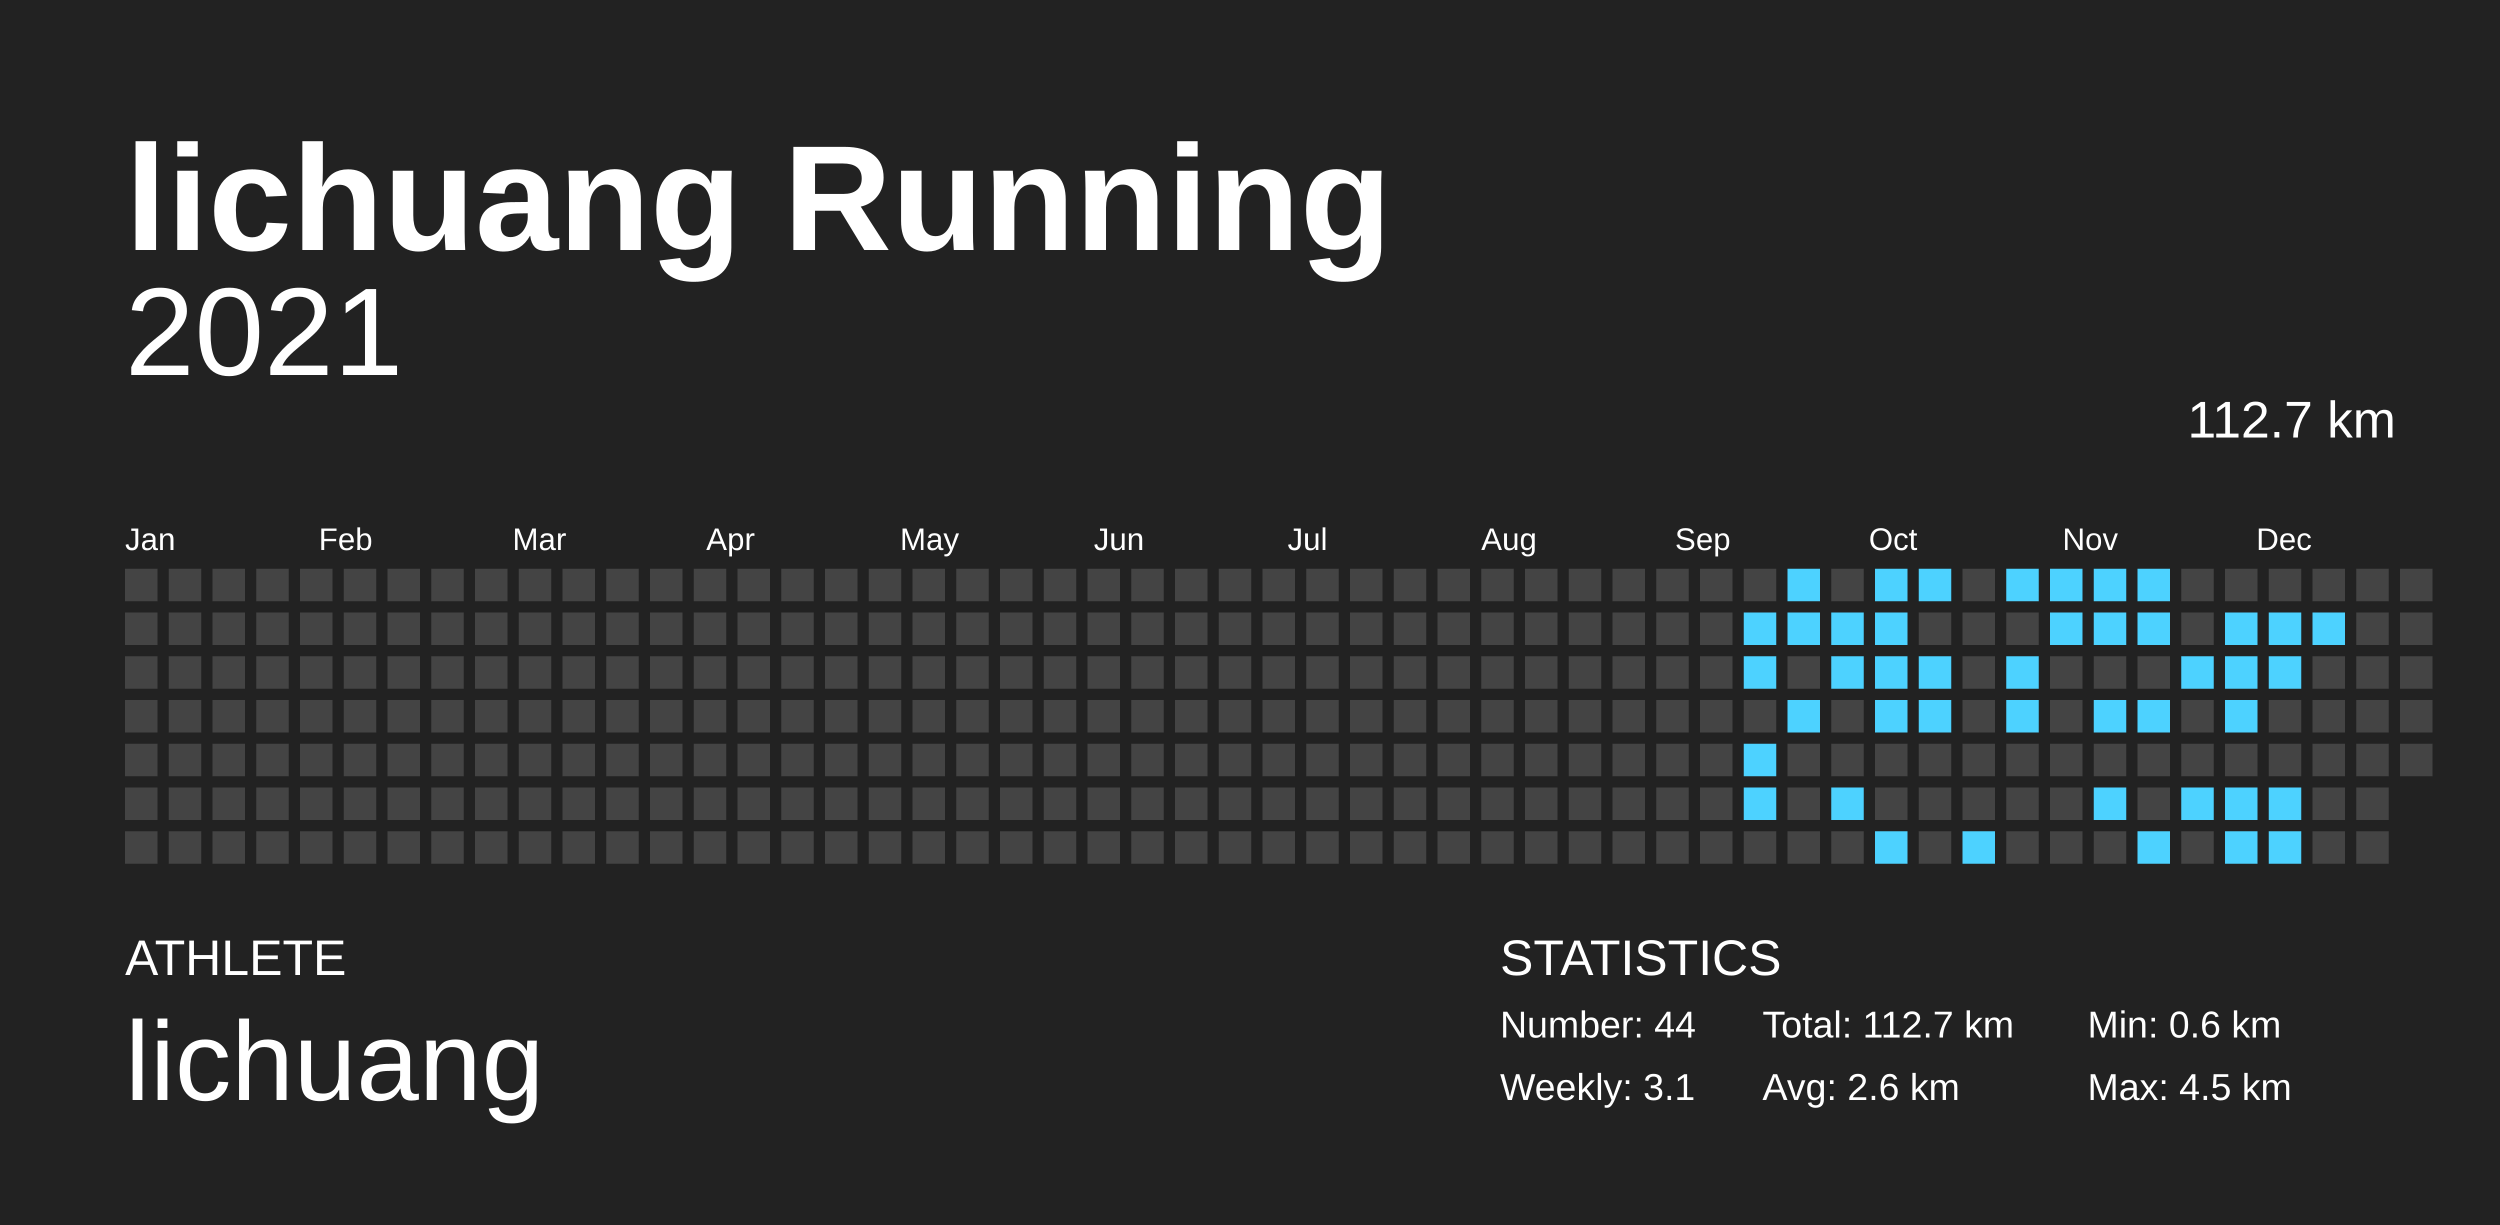
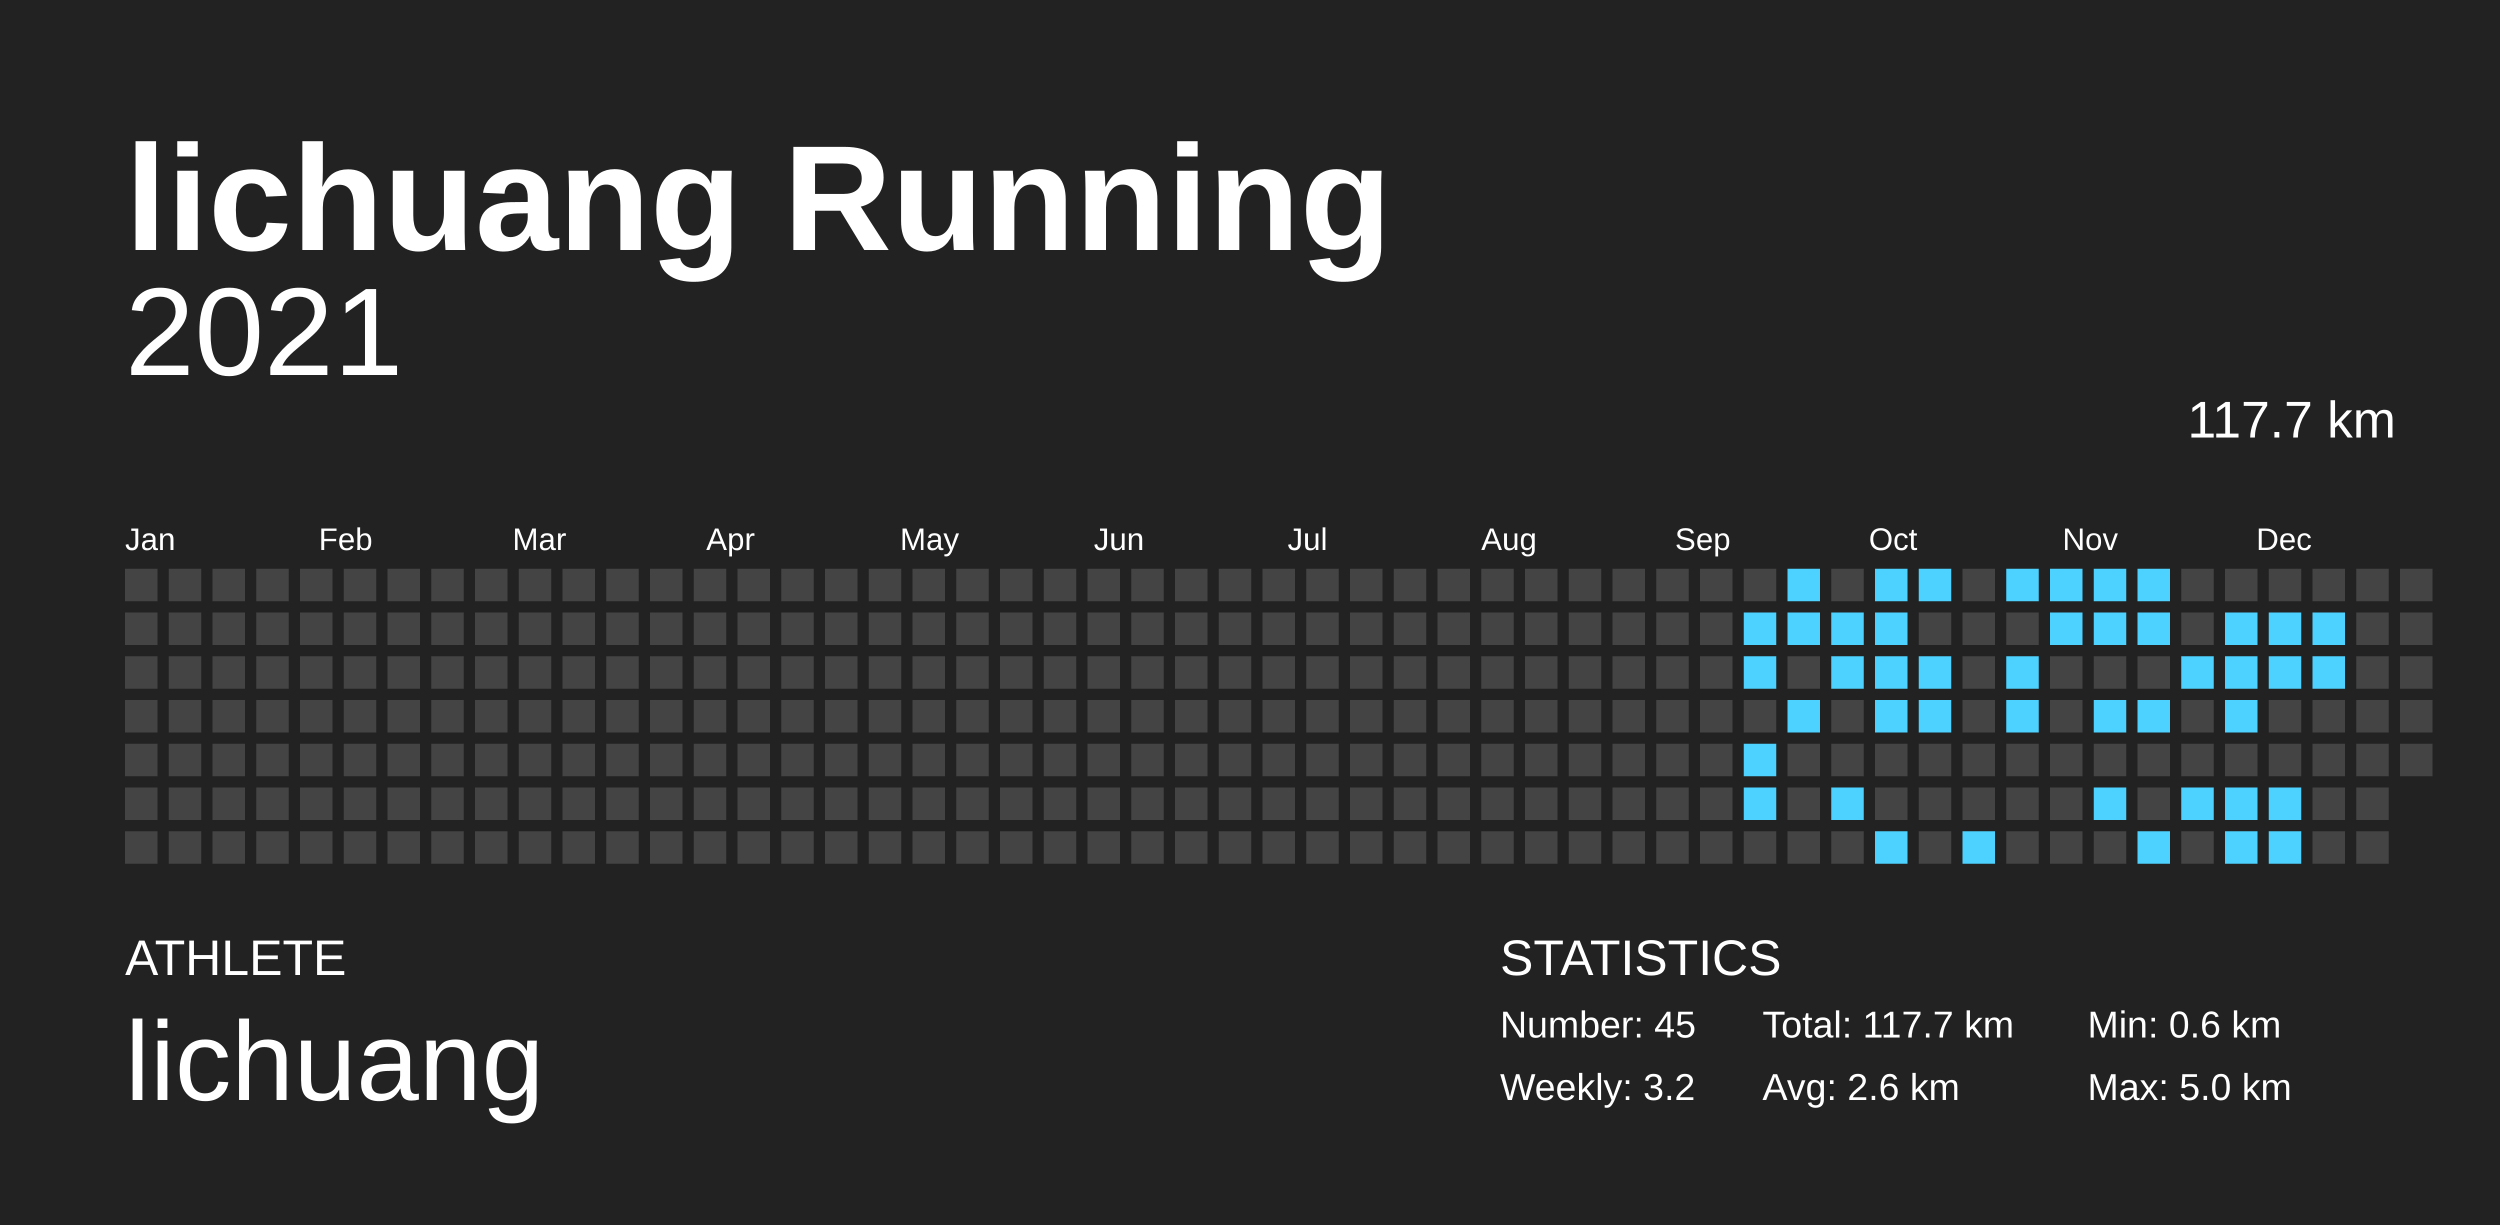
<svg xmlns="http://www.w3.org/2000/svg" baseProfile="full" height="98mm" version="1.1" viewBox="0,0,200,98" width="200mm">
  <defs />
  <rect fill="#222222" height="98" width="200" x="0" y="0" />
  <text fill="#FFFFFF" style="font-size:12px; font-family:Arial; font-weight:bold;" x="10" y="20">lichuang Running</text>
  <text fill="#FFFFFF" style="font-size:4px; font-family:Arial" x="10" y="78">ATHLETE</text>
  <text fill="#FFFFFF" style="font-size:9px; font-family:Arial" x="10" y="88">lichuang</text>
  <text fill="#FFFFFF" style="font-size:4px; font-family:Arial" x="120" y="78">STATISTICS</text>
-   <text fill="#FFFFFF" style="font-size:3px; font-family:Arial" x="120" y="83">Number: 44</text>
-   <text fill="#FFFFFF" style="font-size:3px; font-family:Arial" x="120" y="88">Weekly: 3.1</text>
-   <text fill="#FFFFFF" style="font-size:3px; font-family:Arial" x="141" y="83">Total: 112.7 km</text>
+   <text fill="#FFFFFF" style="font-size:3px; font-family:Arial" x="120" y="83">Number: 45</text>
+   <text fill="#FFFFFF" style="font-size:3px; font-family:Arial" x="120" y="88">Weekly: 3.2</text>
+   <text fill="#FFFFFF" style="font-size:3px; font-family:Arial" x="141" y="83">Total: 117.7 km</text>
  <text fill="#FFFFFF" style="font-size:3px; font-family:Arial" x="141" y="88">Avg: 2.6 km</text>
  <text fill="#FFFFFF" style="font-size:3px; font-family:Arial" x="167" y="83">Min: 0.6 km</text>
-   <text fill="#FFFFFF" style="font-size:3px; font-family:Arial" x="167" y="88">Max: 4.5 km</text>
+   <text fill="#FFFFFF" style="font-size:3px; font-family:Arial" x="167" y="88">Max: 5.0 km</text>
  <text alignment-baseline="hanging" fill="#FFFFFF" style="font-size:10.0px; font-family:Arial;" x="10" y="30">2021</text>
-   <text alignment-baseline="hanging" fill="#FFFFFF" style="font-size:4.125px; font-family:Arial;" x="175" y="35">112.7 km</text>
+   <text alignment-baseline="hanging" fill="#FFFFFF" style="font-size:4.125px; font-family:Arial;" x="175" y="35">117.7 km</text>
  <text fill="#FFFFFF" style="font-size:2.5px; font-family:Arial" x="10.0" y="44">Jan</text>
  <text fill="#FFFFFF" style="font-size:2.5px; font-family:Arial" x="25.5" y="44">Feb</text>
  <text fill="#FFFFFF" style="font-size:2.5px; font-family:Arial" x="41.0" y="44">Mar</text>
  <text fill="#FFFFFF" style="font-size:2.5px; font-family:Arial" x="56.5" y="44">Apr</text>
  <text fill="#FFFFFF" style="font-size:2.5px; font-family:Arial" x="72.0" y="44">May</text>
  <text fill="#FFFFFF" style="font-size:2.5px; font-family:Arial" x="87.5" y="44">Jun</text>
  <text fill="#FFFFFF" style="font-size:2.5px; font-family:Arial" x="103.0" y="44">Jul</text>
  <text fill="#FFFFFF" style="font-size:2.5px; font-family:Arial" x="118.5" y="44">Aug</text>
  <text fill="#FFFFFF" style="font-size:2.5px; font-family:Arial" x="134.0" y="44">Sep</text>
  <text fill="#FFFFFF" style="font-size:2.5px; font-family:Arial" x="149.5" y="44">Oct</text>
  <text fill="#FFFFFF" style="font-size:2.5px; font-family:Arial" x="165.0" y="44">Nov</text>
  <text fill="#FFFFFF" style="font-size:2.5px; font-family:Arial" x="180.5" y="44">Dec</text>
  <rect fill="#444444" height="2.6" width="2.6" x="10.0" y="45.5" />
  <rect fill="#444444" height="2.6" width="2.6" x="10.0" y="49.0" />
  <rect fill="#444444" height="2.6" width="2.6" x="10.0" y="52.5" />
  <rect fill="#444444" height="2.6" width="2.6" x="10.0" y="56.0" />
  <rect fill="#444444" height="2.6" width="2.6" x="10.0" y="59.5" />
  <rect fill="#444444" height="2.6" width="2.6" x="10.0" y="63.0" />
  <rect fill="#444444" height="2.6" width="2.6" x="10.0" y="66.5" />
  <rect fill="#444444" height="2.6" width="2.6" x="13.5" y="45.5" />
  <rect fill="#444444" height="2.6" width="2.6" x="13.5" y="49.0" />
  <rect fill="#444444" height="2.6" width="2.6" x="13.5" y="52.5" />
  <rect fill="#444444" height="2.6" width="2.6" x="13.5" y="56.0" />
  <rect fill="#444444" height="2.6" width="2.6" x="13.5" y="59.5" />
  <rect fill="#444444" height="2.6" width="2.6" x="13.5" y="63.0" />
  <rect fill="#444444" height="2.6" width="2.6" x="13.5" y="66.5" />
  <rect fill="#444444" height="2.6" width="2.6" x="17.0" y="45.5" />
  <rect fill="#444444" height="2.6" width="2.6" x="17.0" y="49.0" />
  <rect fill="#444444" height="2.6" width="2.6" x="17.0" y="52.5" />
  <rect fill="#444444" height="2.6" width="2.6" x="17.0" y="56.0" />
  <rect fill="#444444" height="2.6" width="2.6" x="17.0" y="59.5" />
  <rect fill="#444444" height="2.6" width="2.6" x="17.0" y="63.0" />
  <rect fill="#444444" height="2.6" width="2.6" x="17.0" y="66.5" />
  <rect fill="#444444" height="2.6" width="2.6" x="20.5" y="45.5" />
  <rect fill="#444444" height="2.6" width="2.6" x="20.5" y="49.0" />
  <rect fill="#444444" height="2.6" width="2.6" x="20.5" y="52.5" />
  <rect fill="#444444" height="2.6" width="2.6" x="20.5" y="56.0" />
  <rect fill="#444444" height="2.6" width="2.6" x="20.5" y="59.5" />
  <rect fill="#444444" height="2.6" width="2.6" x="20.5" y="63.0" />
  <rect fill="#444444" height="2.6" width="2.6" x="20.5" y="66.5" />
  <rect fill="#444444" height="2.6" width="2.6" x="24.0" y="45.5" />
  <rect fill="#444444" height="2.6" width="2.6" x="24.0" y="49.0" />
  <rect fill="#444444" height="2.6" width="2.6" x="24.0" y="52.5" />
  <rect fill="#444444" height="2.6" width="2.6" x="24.0" y="56.0" />
  <rect fill="#444444" height="2.6" width="2.6" x="24.0" y="59.5" />
  <rect fill="#444444" height="2.6" width="2.6" x="24.0" y="63.0" />
  <rect fill="#444444" height="2.6" width="2.6" x="24.0" y="66.5" />
  <rect fill="#444444" height="2.6" width="2.6" x="27.5" y="45.5" />
  <rect fill="#444444" height="2.6" width="2.6" x="27.5" y="49.0" />
  <rect fill="#444444" height="2.6" width="2.6" x="27.5" y="52.5" />
  <rect fill="#444444" height="2.6" width="2.6" x="27.5" y="56.0" />
  <rect fill="#444444" height="2.6" width="2.6" x="27.5" y="59.5" />
  <rect fill="#444444" height="2.6" width="2.6" x="27.5" y="63.0" />
  <rect fill="#444444" height="2.6" width="2.6" x="27.5" y="66.5" />
  <rect fill="#444444" height="2.6" width="2.6" x="31.0" y="45.5" />
  <rect fill="#444444" height="2.6" width="2.6" x="31.0" y="49.0" />
  <rect fill="#444444" height="2.6" width="2.6" x="31.0" y="52.5" />
  <rect fill="#444444" height="2.6" width="2.6" x="31.0" y="56.0" />
  <rect fill="#444444" height="2.6" width="2.6" x="31.0" y="59.5" />
  <rect fill="#444444" height="2.6" width="2.6" x="31.0" y="63.0" />
  <rect fill="#444444" height="2.6" width="2.6" x="31.0" y="66.5" />
  <rect fill="#444444" height="2.6" width="2.6" x="34.5" y="45.5" />
  <rect fill="#444444" height="2.6" width="2.6" x="34.5" y="49.0" />
  <rect fill="#444444" height="2.6" width="2.6" x="34.5" y="52.5" />
  <rect fill="#444444" height="2.6" width="2.6" x="34.5" y="56.0" />
  <rect fill="#444444" height="2.6" width="2.6" x="34.5" y="59.5" />
  <rect fill="#444444" height="2.6" width="2.6" x="34.5" y="63.0" />
  <rect fill="#444444" height="2.6" width="2.6" x="34.5" y="66.5" />
  <rect fill="#444444" height="2.6" width="2.6" x="38.0" y="45.5" />
  <rect fill="#444444" height="2.6" width="2.6" x="38.0" y="49.0" />
  <rect fill="#444444" height="2.6" width="2.6" x="38.0" y="52.5" />
  <rect fill="#444444" height="2.6" width="2.6" x="38.0" y="56.0" />
  <rect fill="#444444" height="2.6" width="2.6" x="38.0" y="59.5" />
  <rect fill="#444444" height="2.6" width="2.6" x="38.0" y="63.0" />
  <rect fill="#444444" height="2.6" width="2.6" x="38.0" y="66.5" />
  <rect fill="#444444" height="2.6" width="2.6" x="41.5" y="45.5" />
  <rect fill="#444444" height="2.6" width="2.6" x="41.5" y="49.0" />
  <rect fill="#444444" height="2.6" width="2.6" x="41.5" y="52.5" />
  <rect fill="#444444" height="2.6" width="2.6" x="41.5" y="56.0" />
  <rect fill="#444444" height="2.6" width="2.6" x="41.5" y="59.5" />
  <rect fill="#444444" height="2.6" width="2.6" x="41.5" y="63.0" />
  <rect fill="#444444" height="2.6" width="2.6" x="41.5" y="66.5" />
  <rect fill="#444444" height="2.6" width="2.6" x="45.0" y="45.5" />
  <rect fill="#444444" height="2.6" width="2.6" x="45.0" y="49.0" />
  <rect fill="#444444" height="2.6" width="2.6" x="45.0" y="52.5" />
  <rect fill="#444444" height="2.6" width="2.6" x="45.0" y="56.0" />
  <rect fill="#444444" height="2.6" width="2.6" x="45.0" y="59.5" />
  <rect fill="#444444" height="2.6" width="2.6" x="45.0" y="63.0" />
  <rect fill="#444444" height="2.6" width="2.6" x="45.0" y="66.5" />
  <rect fill="#444444" height="2.6" width="2.6" x="48.5" y="45.5" />
  <rect fill="#444444" height="2.6" width="2.6" x="48.5" y="49.0" />
  <rect fill="#444444" height="2.6" width="2.6" x="48.5" y="52.5" />
  <rect fill="#444444" height="2.6" width="2.6" x="48.5" y="56.0" />
  <rect fill="#444444" height="2.6" width="2.6" x="48.5" y="59.5" />
  <rect fill="#444444" height="2.6" width="2.6" x="48.5" y="63.0" />
  <rect fill="#444444" height="2.6" width="2.6" x="48.5" y="66.5" />
  <rect fill="#444444" height="2.6" width="2.6" x="52.0" y="45.5" />
  <rect fill="#444444" height="2.6" width="2.6" x="52.0" y="49.0" />
  <rect fill="#444444" height="2.6" width="2.6" x="52.0" y="52.5" />
  <rect fill="#444444" height="2.6" width="2.6" x="52.0" y="56.0" />
  <rect fill="#444444" height="2.6" width="2.6" x="52.0" y="59.5" />
  <rect fill="#444444" height="2.6" width="2.6" x="52.0" y="63.0" />
  <rect fill="#444444" height="2.6" width="2.6" x="52.0" y="66.5" />
  <rect fill="#444444" height="2.6" width="2.6" x="55.5" y="45.5" />
  <rect fill="#444444" height="2.6" width="2.6" x="55.5" y="49.0" />
  <rect fill="#444444" height="2.6" width="2.6" x="55.5" y="52.5" />
  <rect fill="#444444" height="2.6" width="2.6" x="55.5" y="56.0" />
  <rect fill="#444444" height="2.6" width="2.6" x="55.5" y="59.5" />
  <rect fill="#444444" height="2.6" width="2.6" x="55.5" y="63.0" />
  <rect fill="#444444" height="2.6" width="2.6" x="55.5" y="66.5" />
  <rect fill="#444444" height="2.6" width="2.6" x="59.0" y="45.5" />
  <rect fill="#444444" height="2.6" width="2.6" x="59.0" y="49.0" />
  <rect fill="#444444" height="2.6" width="2.6" x="59.0" y="52.5" />
  <rect fill="#444444" height="2.6" width="2.6" x="59.0" y="56.0" />
  <rect fill="#444444" height="2.6" width="2.6" x="59.0" y="59.5" />
  <rect fill="#444444" height="2.6" width="2.6" x="59.0" y="63.0" />
  <rect fill="#444444" height="2.6" width="2.6" x="59.0" y="66.5" />
  <rect fill="#444444" height="2.6" width="2.6" x="62.5" y="45.5" />
  <rect fill="#444444" height="2.6" width="2.6" x="62.5" y="49.0" />
  <rect fill="#444444" height="2.6" width="2.6" x="62.5" y="52.5" />
  <rect fill="#444444" height="2.6" width="2.6" x="62.5" y="56.0" />
  <rect fill="#444444" height="2.6" width="2.6" x="62.5" y="59.5" />
  <rect fill="#444444" height="2.6" width="2.6" x="62.5" y="63.0" />
  <rect fill="#444444" height="2.6" width="2.6" x="62.5" y="66.5" />
  <rect fill="#444444" height="2.6" width="2.6" x="66.0" y="45.5" />
  <rect fill="#444444" height="2.6" width="2.6" x="66.0" y="49.0" />
  <rect fill="#444444" height="2.6" width="2.6" x="66.0" y="52.5" />
  <rect fill="#444444" height="2.6" width="2.6" x="66.0" y="56.0" />
  <rect fill="#444444" height="2.6" width="2.6" x="66.0" y="59.5" />
  <rect fill="#444444" height="2.6" width="2.6" x="66.0" y="63.0" />
  <rect fill="#444444" height="2.6" width="2.6" x="66.0" y="66.5" />
  <rect fill="#444444" height="2.6" width="2.6" x="69.5" y="45.5" />
  <rect fill="#444444" height="2.6" width="2.6" x="69.5" y="49.0" />
  <rect fill="#444444" height="2.6" width="2.6" x="69.5" y="52.5" />
  <rect fill="#444444" height="2.6" width="2.6" x="69.5" y="56.0" />
  <rect fill="#444444" height="2.6" width="2.6" x="69.5" y="59.5" />
  <rect fill="#444444" height="2.6" width="2.6" x="69.5" y="63.0" />
  <rect fill="#444444" height="2.6" width="2.6" x="69.5" y="66.5" />
  <rect fill="#444444" height="2.6" width="2.6" x="73.0" y="45.5" />
  <rect fill="#444444" height="2.6" width="2.6" x="73.0" y="49.0" />
  <rect fill="#444444" height="2.6" width="2.6" x="73.0" y="52.5" />
  <rect fill="#444444" height="2.6" width="2.6" x="73.0" y="56.0" />
  <rect fill="#444444" height="2.6" width="2.6" x="73.0" y="59.5" />
  <rect fill="#444444" height="2.6" width="2.6" x="73.0" y="63.0" />
  <rect fill="#444444" height="2.6" width="2.6" x="73.0" y="66.5" />
  <rect fill="#444444" height="2.6" width="2.6" x="76.5" y="45.5" />
  <rect fill="#444444" height="2.6" width="2.6" x="76.5" y="49.0" />
  <rect fill="#444444" height="2.6" width="2.6" x="76.5" y="52.5" />
  <rect fill="#444444" height="2.6" width="2.6" x="76.5" y="56.0" />
  <rect fill="#444444" height="2.6" width="2.6" x="76.5" y="59.5" />
  <rect fill="#444444" height="2.6" width="2.6" x="76.5" y="63.0" />
  <rect fill="#444444" height="2.6" width="2.6" x="76.5" y="66.5" />
  <rect fill="#444444" height="2.6" width="2.6" x="80.0" y="45.5" />
  <rect fill="#444444" height="2.6" width="2.6" x="80.0" y="49.0" />
  <rect fill="#444444" height="2.6" width="2.6" x="80.0" y="52.5" />
  <rect fill="#444444" height="2.6" width="2.6" x="80.0" y="56.0" />
  <rect fill="#444444" height="2.6" width="2.6" x="80.0" y="59.5" />
  <rect fill="#444444" height="2.6" width="2.6" x="80.0" y="63.0" />
  <rect fill="#444444" height="2.6" width="2.6" x="80.0" y="66.5" />
  <rect fill="#444444" height="2.6" width="2.6" x="83.5" y="45.5" />
  <rect fill="#444444" height="2.6" width="2.6" x="83.5" y="49.0" />
  <rect fill="#444444" height="2.6" width="2.6" x="83.5" y="52.5" />
  <rect fill="#444444" height="2.6" width="2.6" x="83.5" y="56.0" />
  <rect fill="#444444" height="2.6" width="2.6" x="83.5" y="59.5" />
  <rect fill="#444444" height="2.6" width="2.6" x="83.5" y="63.0" />
  <rect fill="#444444" height="2.6" width="2.6" x="83.5" y="66.5" />
  <rect fill="#444444" height="2.6" width="2.6" x="87.0" y="45.5" />
  <rect fill="#444444" height="2.6" width="2.6" x="87.0" y="49.0" />
  <rect fill="#444444" height="2.6" width="2.6" x="87.0" y="52.5" />
  <rect fill="#444444" height="2.6" width="2.6" x="87.0" y="56.0" />
  <rect fill="#444444" height="2.6" width="2.6" x="87.0" y="59.5" />
  <rect fill="#444444" height="2.6" width="2.6" x="87.0" y="63.0" />
  <rect fill="#444444" height="2.6" width="2.6" x="87.0" y="66.5" />
  <rect fill="#444444" height="2.6" width="2.6" x="90.5" y="45.5" />
  <rect fill="#444444" height="2.6" width="2.6" x="90.5" y="49.0" />
  <rect fill="#444444" height="2.6" width="2.6" x="90.5" y="52.5" />
  <rect fill="#444444" height="2.6" width="2.6" x="90.5" y="56.0" />
  <rect fill="#444444" height="2.6" width="2.6" x="90.5" y="59.5" />
  <rect fill="#444444" height="2.6" width="2.6" x="90.5" y="63.0" />
  <rect fill="#444444" height="2.6" width="2.6" x="90.5" y="66.5" />
  <rect fill="#444444" height="2.6" width="2.6" x="94.0" y="45.5" />
  <rect fill="#444444" height="2.6" width="2.6" x="94.0" y="49.0" />
  <rect fill="#444444" height="2.6" width="2.6" x="94.0" y="52.5" />
  <rect fill="#444444" height="2.6" width="2.6" x="94.0" y="56.0" />
  <rect fill="#444444" height="2.6" width="2.6" x="94.0" y="59.5" />
  <rect fill="#444444" height="2.6" width="2.6" x="94.0" y="63.0" />
  <rect fill="#444444" height="2.6" width="2.6" x="94.0" y="66.5" />
  <rect fill="#444444" height="2.6" width="2.6" x="97.5" y="45.5" />
  <rect fill="#444444" height="2.6" width="2.6" x="97.5" y="49.0" />
  <rect fill="#444444" height="2.6" width="2.6" x="97.5" y="52.5" />
  <rect fill="#444444" height="2.6" width="2.6" x="97.5" y="56.0" />
  <rect fill="#444444" height="2.6" width="2.6" x="97.5" y="59.5" />
  <rect fill="#444444" height="2.6" width="2.6" x="97.5" y="63.0" />
  <rect fill="#444444" height="2.6" width="2.6" x="97.5" y="66.5" />
  <rect fill="#444444" height="2.6" width="2.6" x="101.0" y="45.5" />
  <rect fill="#444444" height="2.6" width="2.6" x="101.0" y="49.0" />
  <rect fill="#444444" height="2.6" width="2.6" x="101.0" y="52.5" />
  <rect fill="#444444" height="2.6" width="2.6" x="101.0" y="56.0" />
  <rect fill="#444444" height="2.6" width="2.6" x="101.0" y="59.5" />
  <rect fill="#444444" height="2.6" width="2.6" x="101.0" y="63.0" />
  <rect fill="#444444" height="2.6" width="2.6" x="101.0" y="66.5" />
  <rect fill="#444444" height="2.6" width="2.6" x="104.5" y="45.5" />
  <rect fill="#444444" height="2.6" width="2.6" x="104.5" y="49.0" />
  <rect fill="#444444" height="2.6" width="2.6" x="104.5" y="52.5" />
  <rect fill="#444444" height="2.6" width="2.6" x="104.5" y="56.0" />
  <rect fill="#444444" height="2.6" width="2.6" x="104.5" y="59.5" />
  <rect fill="#444444" height="2.6" width="2.6" x="104.5" y="63.0" />
  <rect fill="#444444" height="2.6" width="2.6" x="104.5" y="66.5" />
  <rect fill="#444444" height="2.6" width="2.6" x="108.0" y="45.5" />
  <rect fill="#444444" height="2.6" width="2.6" x="108.0" y="49.0" />
  <rect fill="#444444" height="2.6" width="2.6" x="108.0" y="52.5" />
  <rect fill="#444444" height="2.6" width="2.6" x="108.0" y="56.0" />
  <rect fill="#444444" height="2.6" width="2.6" x="108.0" y="59.5" />
  <rect fill="#444444" height="2.6" width="2.6" x="108.0" y="63.0" />
  <rect fill="#444444" height="2.6" width="2.6" x="108.0" y="66.5" />
  <rect fill="#444444" height="2.6" width="2.6" x="111.5" y="45.5" />
  <rect fill="#444444" height="2.6" width="2.6" x="111.5" y="49.0" />
  <rect fill="#444444" height="2.6" width="2.6" x="111.5" y="52.5" />
  <rect fill="#444444" height="2.6" width="2.6" x="111.5" y="56.0" />
  <rect fill="#444444" height="2.6" width="2.6" x="111.5" y="59.5" />
  <rect fill="#444444" height="2.6" width="2.6" x="111.5" y="63.0" />
  <rect fill="#444444" height="2.6" width="2.6" x="111.5" y="66.5" />
  <rect fill="#444444" height="2.6" width="2.6" x="115.0" y="45.5" />
  <rect fill="#444444" height="2.6" width="2.6" x="115.0" y="49.0" />
  <rect fill="#444444" height="2.6" width="2.6" x="115.0" y="52.5" />
  <rect fill="#444444" height="2.6" width="2.6" x="115.0" y="56.0" />
  <rect fill="#444444" height="2.6" width="2.6" x="115.0" y="59.5" />
  <rect fill="#444444" height="2.6" width="2.6" x="115.0" y="63.0" />
  <rect fill="#444444" height="2.6" width="2.6" x="115.0" y="66.5" />
  <rect fill="#444444" height="2.6" width="2.6" x="118.5" y="45.5" />
  <rect fill="#444444" height="2.6" width="2.6" x="118.5" y="49.0" />
  <rect fill="#444444" height="2.6" width="2.6" x="118.5" y="52.5" />
  <rect fill="#444444" height="2.6" width="2.6" x="118.5" y="56.0" />
  <rect fill="#444444" height="2.6" width="2.6" x="118.5" y="59.5" />
  <rect fill="#444444" height="2.6" width="2.6" x="118.5" y="63.0" />
  <rect fill="#444444" height="2.6" width="2.6" x="118.5" y="66.5" />
  <rect fill="#444444" height="2.6" width="2.6" x="122.0" y="45.5" />
  <rect fill="#444444" height="2.6" width="2.6" x="122.0" y="49.0" />
  <rect fill="#444444" height="2.6" width="2.6" x="122.0" y="52.5" />
  <rect fill="#444444" height="2.6" width="2.6" x="122.0" y="56.0" />
  <rect fill="#444444" height="2.6" width="2.6" x="122.0" y="59.5" />
  <rect fill="#444444" height="2.6" width="2.6" x="122.0" y="63.0" />
  <rect fill="#444444" height="2.6" width="2.6" x="122.0" y="66.5" />
  <rect fill="#444444" height="2.6" width="2.6" x="125.5" y="45.5" />
  <rect fill="#444444" height="2.6" width="2.6" x="125.5" y="49.0" />
  <rect fill="#444444" height="2.6" width="2.6" x="125.5" y="52.5" />
  <rect fill="#444444" height="2.6" width="2.6" x="125.5" y="56.0" />
  <rect fill="#444444" height="2.6" width="2.6" x="125.5" y="59.5" />
  <rect fill="#444444" height="2.6" width="2.6" x="125.5" y="63.0" />
  <rect fill="#444444" height="2.6" width="2.6" x="125.5" y="66.5" />
  <rect fill="#444444" height="2.6" width="2.6" x="129.0" y="45.5" />
  <rect fill="#444444" height="2.6" width="2.6" x="129.0" y="49.0" />
  <rect fill="#444444" height="2.6" width="2.6" x="129.0" y="52.5" />
  <rect fill="#444444" height="2.6" width="2.6" x="129.0" y="56.0" />
  <rect fill="#444444" height="2.6" width="2.6" x="129.0" y="59.5" />
  <rect fill="#444444" height="2.6" width="2.6" x="129.0" y="63.0" />
  <rect fill="#444444" height="2.6" width="2.6" x="129.0" y="66.5" />
  <rect fill="#444444" height="2.6" width="2.6" x="132.5" y="45.5" />
  <rect fill="#444444" height="2.6" width="2.6" x="132.5" y="49.0" />
  <rect fill="#444444" height="2.6" width="2.6" x="132.5" y="52.5" />
  <rect fill="#444444" height="2.6" width="2.6" x="132.5" y="56.0" />
  <rect fill="#444444" height="2.6" width="2.6" x="132.5" y="59.5" />
  <rect fill="#444444" height="2.6" width="2.6" x="132.5" y="63.0" />
  <rect fill="#444444" height="2.6" width="2.6" x="132.5" y="66.5" />
  <rect fill="#444444" height="2.6" width="2.6" x="136.0" y="45.5" />
  <rect fill="#444444" height="2.6" width="2.6" x="136.0" y="49.0" />
  <rect fill="#444444" height="2.6" width="2.6" x="136.0" y="52.5" />
  <rect fill="#444444" height="2.6" width="2.6" x="136.0" y="56.0" />
  <rect fill="#444444" height="2.6" width="2.6" x="136.0" y="59.5" />
  <rect fill="#444444" height="2.6" width="2.6" x="136.0" y="63.0" />
  <rect fill="#444444" height="2.6" width="2.6" x="136.0" y="66.5" />
  <rect fill="#444444" height="2.6" width="2.6" x="139.5" y="45.5" />
  <rect fill="#4dd2ff" height="2.6" width="2.6" x="139.5" y="49.0" />
  <rect fill="#4dd2ff" height="2.6" width="2.6" x="139.5" y="52.5" />
  <rect fill="#444444" height="2.6" width="2.6" x="139.5" y="56.0" />
  <rect fill="#4dd2ff" height="2.6" width="2.6" x="139.5" y="59.5" />
  <rect fill="#4dd2ff" height="2.6" width="2.6" x="139.5" y="63.0" />
  <rect fill="#444444" height="2.6" width="2.6" x="139.5" y="66.5" />
  <rect fill="#4dd2ff" height="2.6" width="2.6" x="143.0" y="45.5" />
  <rect fill="#4dd2ff" height="2.6" width="2.6" x="143.0" y="49.0" />
  <rect fill="#444444" height="2.6" width="2.6" x="143.0" y="52.5" />
  <rect fill="#4dd2ff" height="2.6" width="2.6" x="143.0" y="56.0" />
  <rect fill="#444444" height="2.6" width="2.6" x="143.0" y="59.5" />
  <rect fill="#444444" height="2.6" width="2.6" x="143.0" y="63.0" />
  <rect fill="#444444" height="2.6" width="2.6" x="143.0" y="66.5" />
  <rect fill="#444444" height="2.6" width="2.6" x="146.5" y="45.5" />
  <rect fill="#4dd2ff" height="2.6" width="2.6" x="146.5" y="49.0" />
  <rect fill="#4dd2ff" height="2.6" width="2.6" x="146.5" y="52.5" />
  <rect fill="#444444" height="2.6" width="2.6" x="146.5" y="56.0" />
  <rect fill="#444444" height="2.6" width="2.6" x="146.5" y="59.5" />
  <rect fill="#4dd2ff" height="2.6" width="2.6" x="146.5" y="63.0" />
  <rect fill="#444444" height="2.6" width="2.6" x="146.5" y="66.5" />
  <rect fill="#4dd2ff" height="2.6" width="2.6" x="150.0" y="45.5" />
  <rect fill="#4dd2ff" height="2.6" width="2.6" x="150.0" y="49.0" />
  <rect fill="#4dd2ff" height="2.6" width="2.6" x="150.0" y="52.5" />
  <rect fill="#4dd2ff" height="2.6" width="2.6" x="150.0" y="56.0" />
  <rect fill="#444444" height="2.6" width="2.6" x="150.0" y="59.5" />
  <rect fill="#444444" height="2.6" width="2.6" x="150.0" y="63.0" />
  <rect fill="#4dd2ff" height="2.6" width="2.6" x="150.0" y="66.5" />
  <rect fill="#4dd2ff" height="2.6" width="2.6" x="153.5" y="45.5" />
  <rect fill="#444444" height="2.6" width="2.6" x="153.5" y="49.0" />
  <rect fill="#4dd2ff" height="2.6" width="2.6" x="153.5" y="52.5" />
  <rect fill="#4dd2ff" height="2.6" width="2.6" x="153.5" y="56.0" />
  <rect fill="#444444" height="2.6" width="2.6" x="153.5" y="59.5" />
  <rect fill="#444444" height="2.6" width="2.6" x="153.5" y="63.0" />
  <rect fill="#444444" height="2.6" width="2.6" x="153.5" y="66.5" />
  <rect fill="#444444" height="2.6" width="2.6" x="157.0" y="45.5" />
  <rect fill="#444444" height="2.6" width="2.6" x="157.0" y="49.0" />
  <rect fill="#444444" height="2.6" width="2.6" x="157.0" y="52.5" />
  <rect fill="#444444" height="2.6" width="2.6" x="157.0" y="56.0" />
  <rect fill="#444444" height="2.6" width="2.6" x="157.0" y="59.5" />
  <rect fill="#444444" height="2.6" width="2.6" x="157.0" y="63.0" />
  <rect fill="#4dd2ff" height="2.6" width="2.6" x="157.0" y="66.5" />
  <rect fill="#4dd2ff" height="2.6" width="2.6" x="160.5" y="45.5" />
  <rect fill="#444444" height="2.6" width="2.6" x="160.5" y="49.0" />
  <rect fill="#4dd2ff" height="2.6" width="2.6" x="160.5" y="52.5" />
  <rect fill="#4dd2ff" height="2.6" width="2.6" x="160.5" y="56.0" />
  <rect fill="#444444" height="2.6" width="2.6" x="160.5" y="59.5" />
  <rect fill="#444444" height="2.6" width="2.6" x="160.5" y="63.0" />
  <rect fill="#444444" height="2.6" width="2.6" x="160.5" y="66.5" />
  <rect fill="#4dd2ff" height="2.6" width="2.6" x="164.0" y="45.5" />
  <rect fill="#4dd2ff" height="2.6" width="2.6" x="164.0" y="49.0" />
  <rect fill="#444444" height="2.6" width="2.6" x="164.0" y="52.5" />
  <rect fill="#444444" height="2.6" width="2.6" x="164.0" y="56.0" />
  <rect fill="#444444" height="2.6" width="2.6" x="164.0" y="59.5" />
  <rect fill="#444444" height="2.6" width="2.6" x="164.0" y="63.0" />
  <rect fill="#444444" height="2.6" width="2.6" x="164.0" y="66.5" />
  <rect fill="#4dd2ff" height="2.6" width="2.6" x="167.5" y="45.5" />
  <rect fill="#4dd2ff" height="2.6" width="2.6" x="167.5" y="49.0" />
  <rect fill="#444444" height="2.6" width="2.6" x="167.5" y="52.5" />
  <rect fill="#4dd2ff" height="2.6" width="2.6" x="167.5" y="56.0" />
  <rect fill="#444444" height="2.6" width="2.6" x="167.5" y="59.5" />
  <rect fill="#4dd2ff" height="2.6" width="2.6" x="167.5" y="63.0" />
  <rect fill="#444444" height="2.6" width="2.6" x="167.5" y="66.5" />
  <rect fill="#4dd2ff" height="2.6" width="2.6" x="171.0" y="45.5" />
  <rect fill="#4dd2ff" height="2.6" width="2.6" x="171.0" y="49.0" />
  <rect fill="#444444" height="2.6" width="2.6" x="171.0" y="52.5" />
  <rect fill="#4dd2ff" height="2.6" width="2.6" x="171.0" y="56.0" />
  <rect fill="#444444" height="2.6" width="2.6" x="171.0" y="59.5" />
  <rect fill="#444444" height="2.6" width="2.6" x="171.0" y="63.0" />
  <rect fill="#4dd2ff" height="2.6" width="2.6" x="171.0" y="66.5" />
  <rect fill="#444444" height="2.6" width="2.6" x="174.5" y="45.5" />
  <rect fill="#444444" height="2.6" width="2.6" x="174.5" y="49.0" />
  <rect fill="#4dd2ff" height="2.6" width="2.6" x="174.5" y="52.5" />
  <rect fill="#444444" height="2.6" width="2.6" x="174.5" y="56.0" />
  <rect fill="#444444" height="2.6" width="2.6" x="174.5" y="59.5" />
  <rect fill="#4dd2ff" height="2.6" width="2.6" x="174.5" y="63.0" />
  <rect fill="#444444" height="2.6" width="2.6" x="174.5" y="66.5" />
  <rect fill="#444444" height="2.6" width="2.6" x="178.0" y="45.5" />
  <rect fill="#4dd2ff" height="2.6" width="2.6" x="178.0" y="49.0" />
  <rect fill="#4dd2ff" height="2.6" width="2.6" x="178.0" y="52.5" />
  <rect fill="#4dd2ff" height="2.6" width="2.6" x="178.0" y="56.0" />
  <rect fill="#444444" height="2.6" width="2.6" x="178.0" y="59.5" />
  <rect fill="#4dd2ff" height="2.6" width="2.6" x="178.0" y="63.0" />
  <rect fill="#4dd2ff" height="2.6" width="2.6" x="178.0" y="66.5" />
  <rect fill="#444444" height="2.6" width="2.6" x="181.5" y="45.5" />
  <rect fill="#4dd2ff" height="2.6" width="2.6" x="181.5" y="49.0" />
  <rect fill="#4dd2ff" height="2.6" width="2.6" x="181.5" y="52.5" />
  <rect fill="#444444" height="2.6" width="2.6" x="181.5" y="56.0" />
  <rect fill="#444444" height="2.6" width="2.6" x="181.5" y="59.5" />
  <rect fill="#4dd2ff" height="2.6" width="2.6" x="181.5" y="63.0" />
  <rect fill="#4dd2ff" height="2.6" width="2.6" x="181.5" y="66.5" />
  <rect fill="#444444" height="2.6" width="2.6" x="185.0" y="45.5" />
  <rect fill="#4dd2ff" height="2.6" width="2.6" x="185.0" y="49.0" />
-   <rect fill="#444444" height="2.6" width="2.6" x="185.0" y="52.5" />
+   <rect fill="#4dd2ff" height="2.6" width="2.6" x="185.0" y="52.5" />
  <rect fill="#444444" height="2.6" width="2.6" x="185.0" y="56.0" />
  <rect fill="#444444" height="2.6" width="2.6" x="185.0" y="59.5" />
  <rect fill="#444444" height="2.6" width="2.6" x="185.0" y="63.0" />
  <rect fill="#444444" height="2.6" width="2.6" x="185.0" y="66.5" />
  <rect fill="#444444" height="2.6" width="2.6" x="188.5" y="45.5" />
  <rect fill="#444444" height="2.6" width="2.6" x="188.5" y="49.0" />
  <rect fill="#444444" height="2.6" width="2.6" x="188.5" y="52.5" />
  <rect fill="#444444" height="2.6" width="2.6" x="188.5" y="56.0" />
  <rect fill="#444444" height="2.6" width="2.6" x="188.5" y="59.5" />
  <rect fill="#444444" height="2.6" width="2.6" x="188.5" y="63.0" />
  <rect fill="#444444" height="2.6" width="2.6" x="188.5" y="66.5" />
  <rect fill="#444444" height="2.6" width="2.6" x="192.0" y="45.5" />
  <rect fill="#444444" height="2.6" width="2.6" x="192.0" y="49.0" />
  <rect fill="#444444" height="2.6" width="2.6" x="192.0" y="52.5" />
  <rect fill="#444444" height="2.6" width="2.6" x="192.0" y="56.0" />
  <rect fill="#444444" height="2.6" width="2.6" x="192.0" y="59.5" />
</svg>
